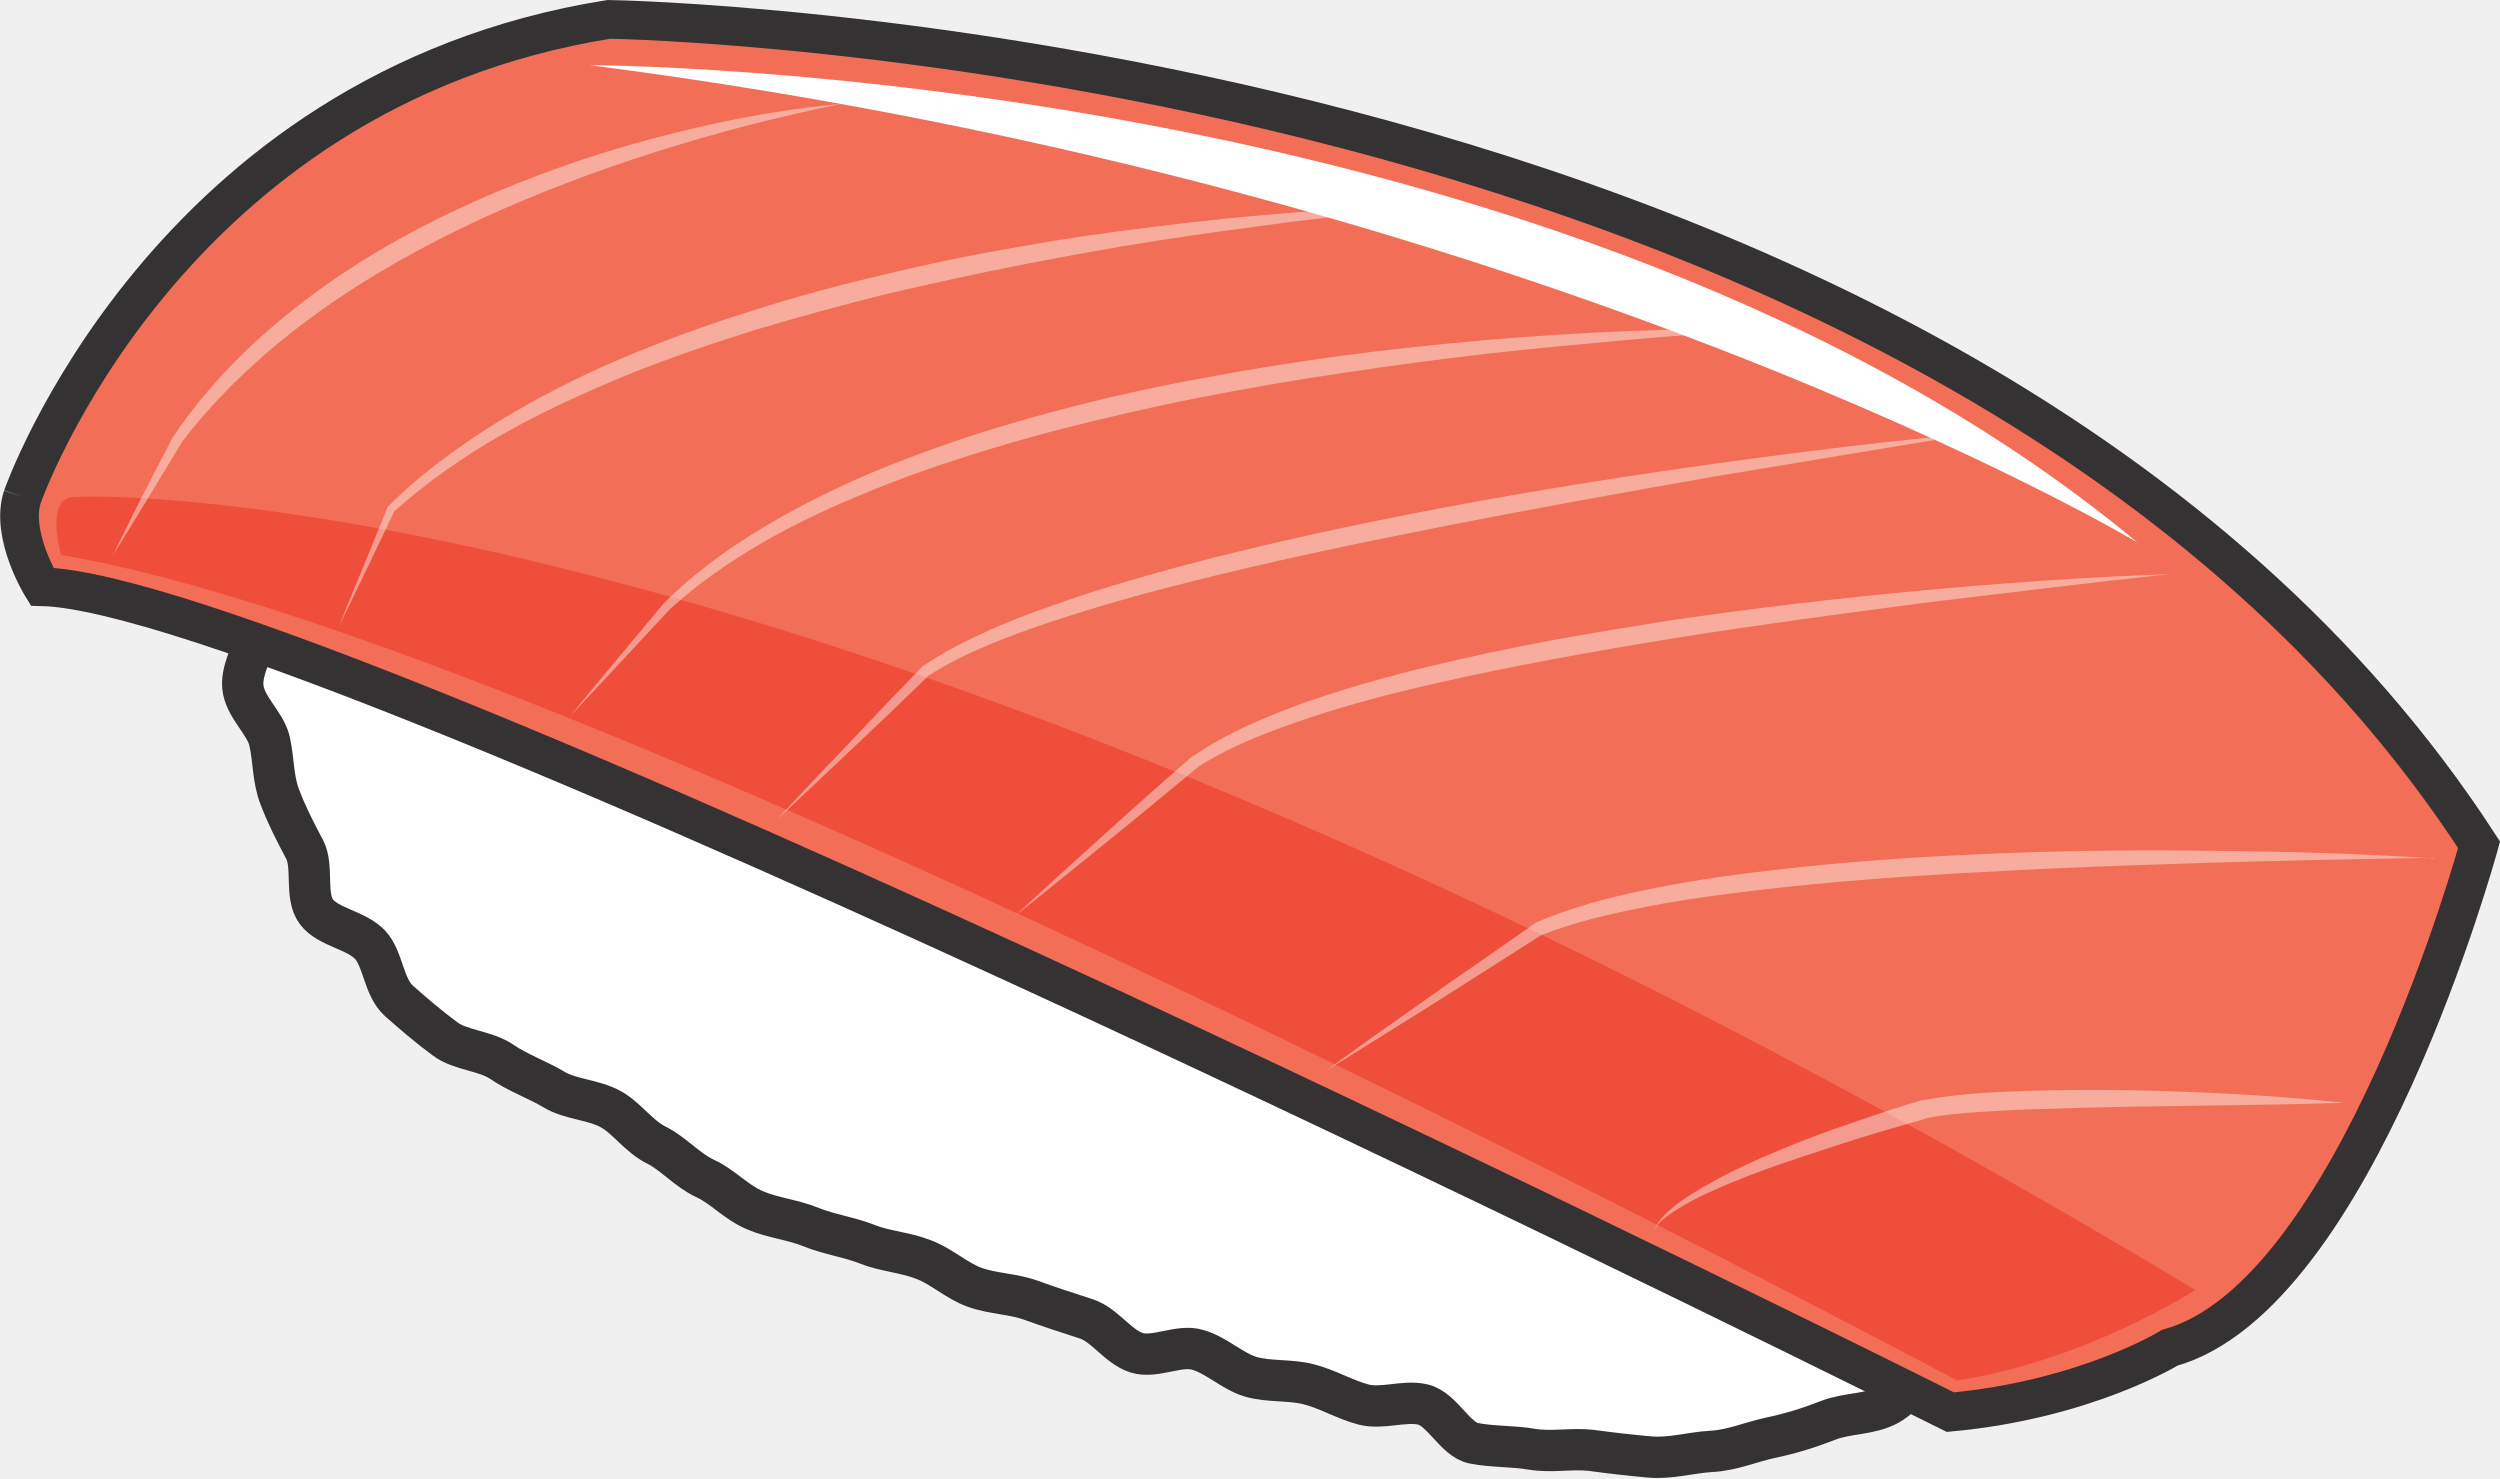
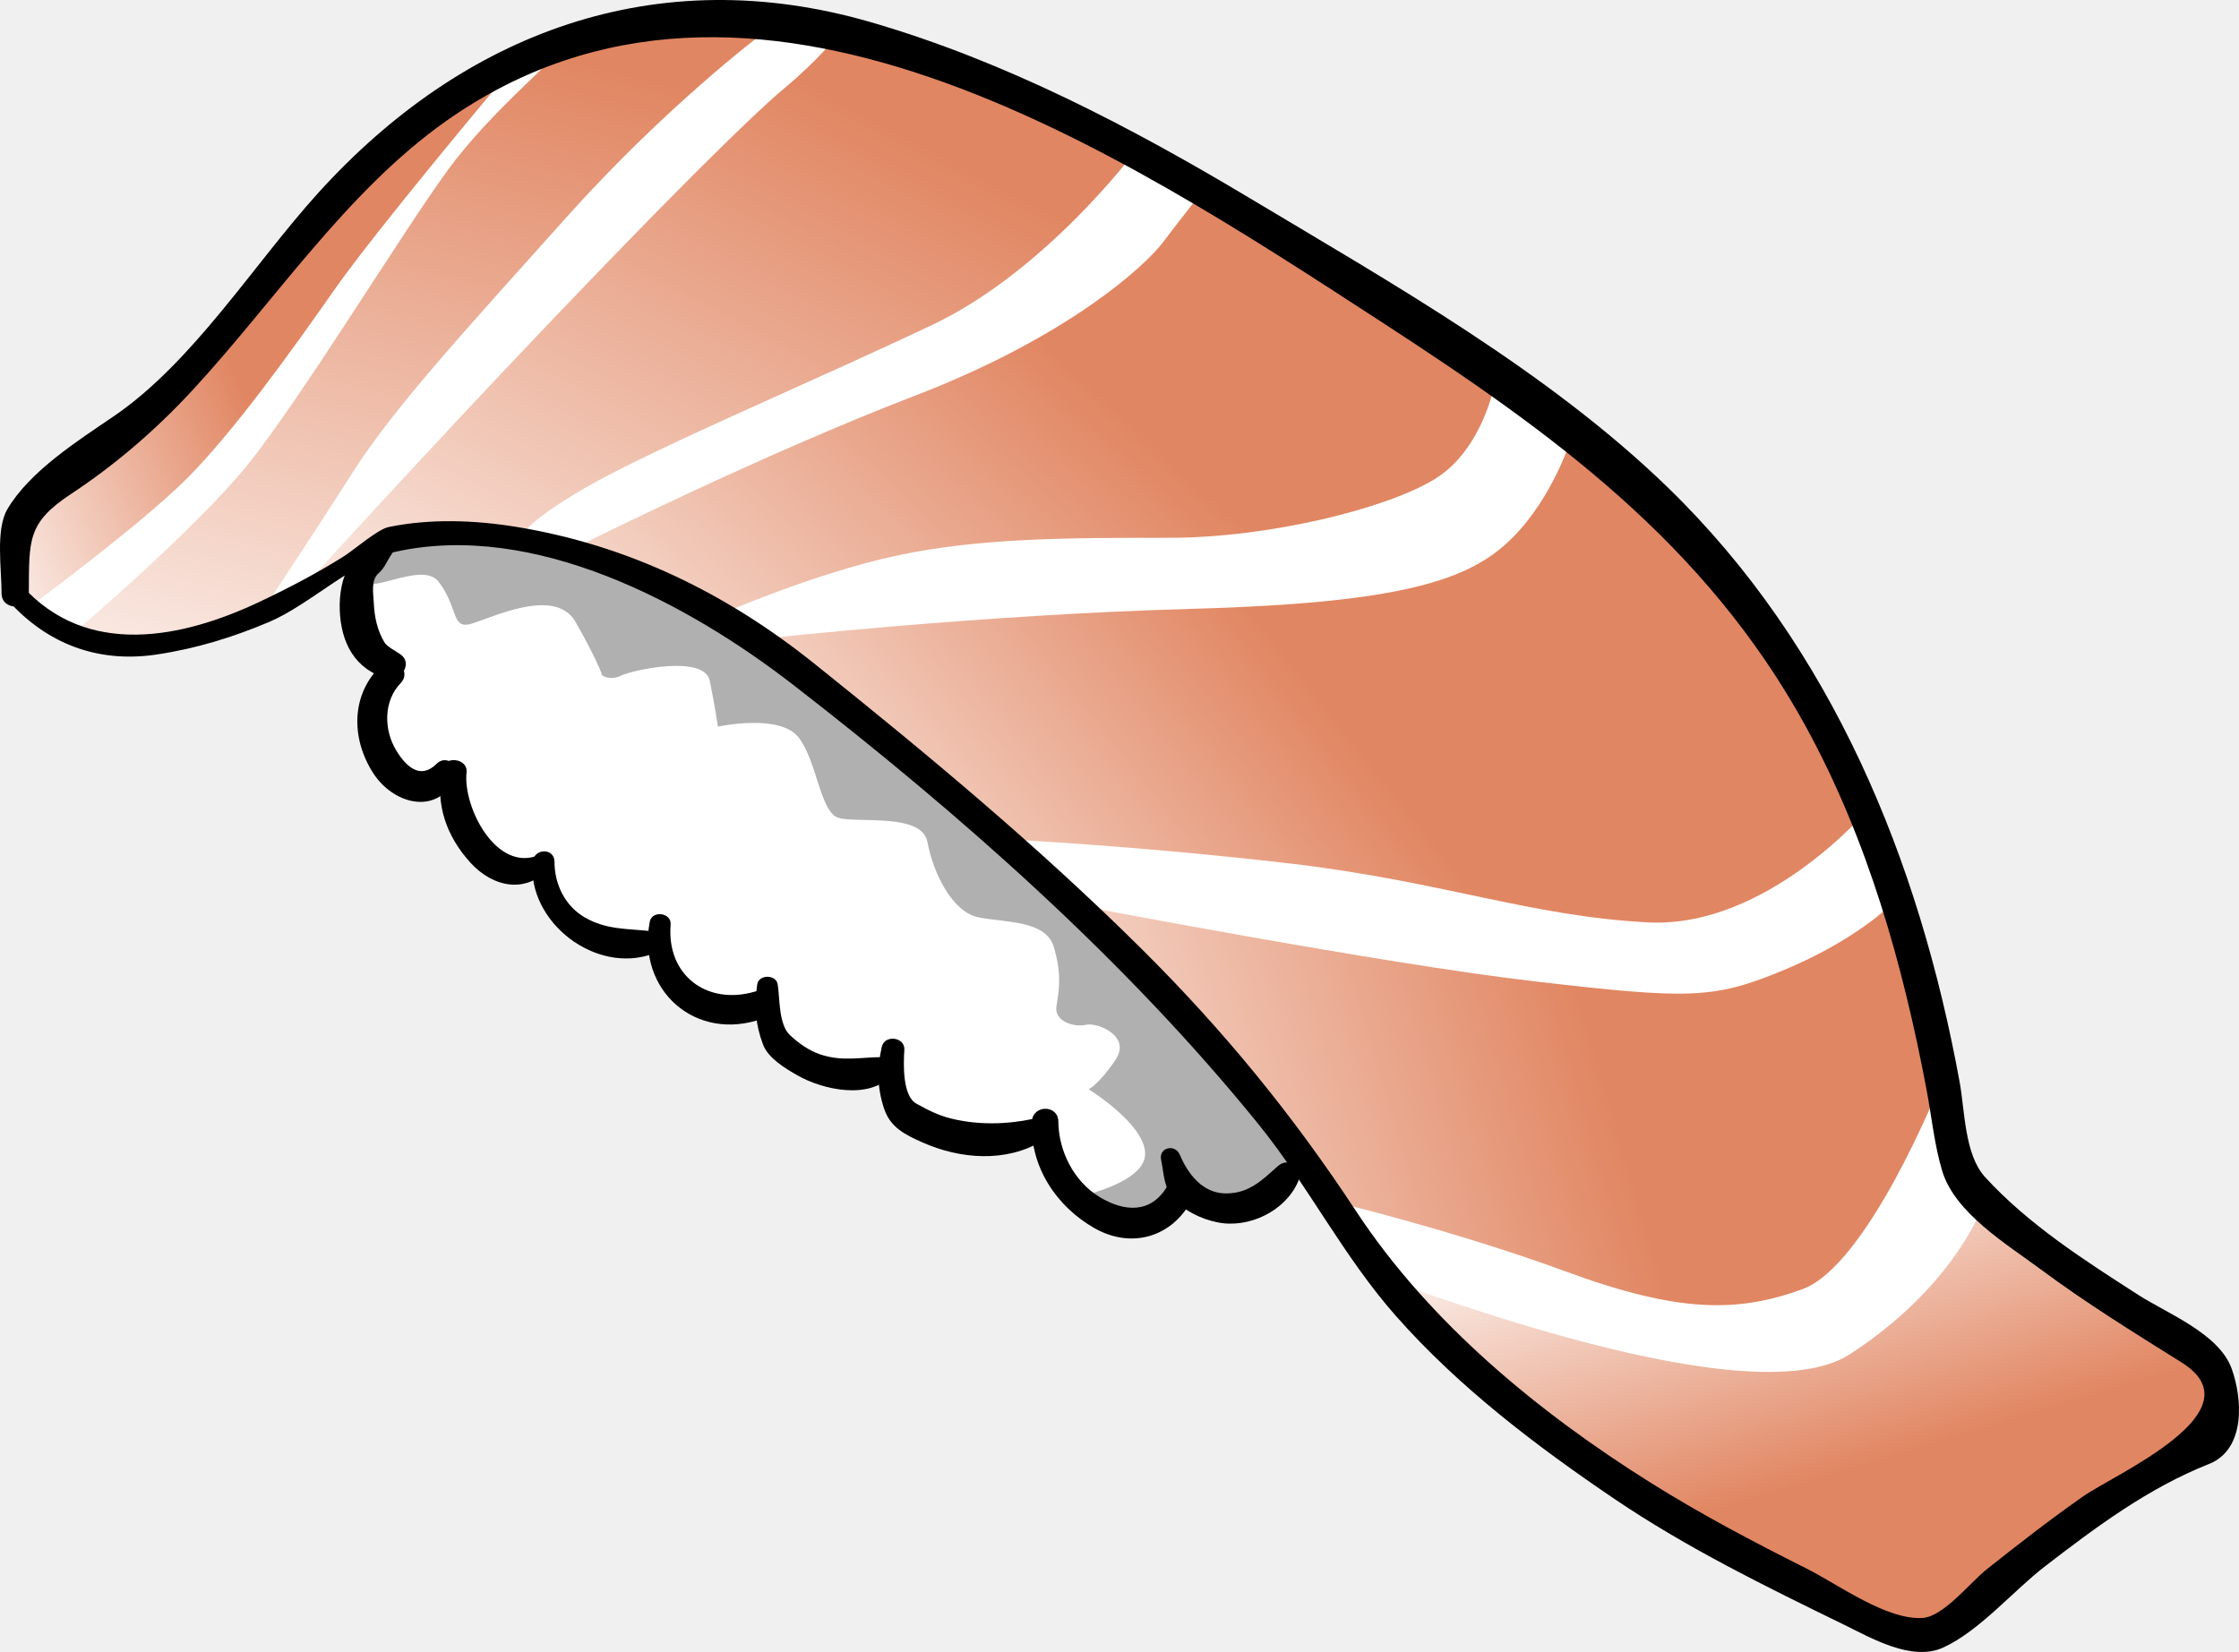
- <svg xmlns="http://www.w3.org/2000/svg" version="1.1" x="0" y="0" width="256" height="151.353" viewBox="0 0 256 151.353" id="svg515">
-   <defs id="defs326" />
-   <g id="Salmon" transform="matrix(0.7758934,0,0,0.7758934,-631.9171,-142.5922)">
-     <g id="g63560">
-       <path style="fill:#fefefe" id="path63556" d="m 848.142,250.99 c -0.504,2.664 1.368,5.544 1.08,8.064 -0.288,2.664 -0.864,5.04 -0.936,7.56 -0.072,2.664 -2.016,5.256 -1.8,7.775 0.216,2.664 2.952,4.752 3.528,7.2 0.576,2.592 0.432,5.04 1.368,7.416 0.936,2.448 2.016,4.536 3.24,6.84 1.224,2.232 0,6.192 1.584,8.28 1.512,2.016 5.184,2.376 7.056,4.32 1.728,1.8 1.8,5.616 3.816,7.416 1.872,1.656 3.96,3.456 6.12,5.04 2.016,1.512 5.256,1.512 7.488,3.024 2.088,1.44 4.608,2.304 6.912,3.672 2.16,1.296 5.185,1.296 7.488,2.592 2.088,1.152 3.672,3.6 6.049,4.752 2.16,1.08 3.96,3.24 6.408,4.392 2.232,1.008 4.104,3.168 6.552,4.176 2.304,1.008 4.968,1.224 7.416,2.232 2.304,0.936 4.968,1.296 7.344,2.232 2.304,0.936 5.04,1.08 7.416,2.016 2.376,0.864 4.392,2.808 6.768,3.672 2.376,0.864 5.112,0.864 7.488,1.728 2.376,0.864 4.824,1.656 7.272,2.448 2.448,0.792 4.176,3.672 6.624,4.464 2.448,0.792 5.688,-1.152 8.136,-0.36 2.448,0.72 4.536,2.808 6.912,3.528 2.448,0.72 5.256,0.36 7.704,1.008 2.52,0.648 4.752,2.016 7.2,2.664 2.52,0.648 5.4,-0.576 7.848,0 2.52,0.576 4.248,4.608 6.696,5.112 2.593,0.504 5.257,0.36 7.705,0.792 2.592,0.432 5.328,-0.144 7.776,0.144 2.664,0.36 5.184,0.648 7.632,0.864 2.808,0.288 5.544,-0.576 8.208,-0.72 2.808,-0.144 5.184,-1.224 7.848,-1.8 2.736,-0.576 5.04,-1.296 7.632,-2.304 2.592,-1.008 5.544,-0.72 7.992,-2.088 2.376,-1.368 3.744,-3.96 5.976,-5.688 2.16,-1.656 6.984,-0.216 9.072,-2.16 1.944,-1.872 2.808,-5.112 4.608,-7.2 1.8,-2.016 4.608,-3.456 6.264,-5.688 1.512,-1.944 2.448,-4.896 3.456,-7.272 0.936,-2.304 -1.872,-5.76 -1.296,-8.352 0.504,-2.448 2.304,-4.536 2.52,-7.128 0.216,-2.52 -0.072,-4.968 -0.216,-7.56 -0.072,-2.592 0.216,-5.112 -0.144,-7.56 -0.432,-2.664 1.944,-6.048 1.296,-8.28 -0.864,-2.664 -3.168,-4.824 -4.248,-7.128 -1.224,-2.448 -3.888,-4.032 -5.4,-6.12 -1.512,-2.232 -1.512,-5.832 -3.312,-7.704 -1.872,-1.944 -3.816,-4.248 -5.904,-5.832 -2.16,-1.584 -6.624,0.504 -9,-0.792 -2.304,-1.224 -3.672,-4.392 -6.192,-5.328 -2.448,-0.935 -5.616,0.432 -8.208,-0.287 -2.52,-0.721 -4.464,-3.456 -7.128,-4.104 -2.52,-0.576 -5.328,-0.072 -7.992,-0.576 -2.592,-0.432 -5.328,0.144 -7.992,-0.216 -2.592,-0.36 -4.752,-4.248 -7.344,-4.608 -2.592,-0.36 -5.616,1.872 -8.208,1.512 -2.592,-0.36 -5.329,-0.36 -7.921,-0.792 -2.663,-0.36 -4.896,-2.88 -7.488,-3.312 -2.52,-0.504 -5.616,1.368 -8.136,0.792 -2.52,-0.576 -4.176,-4.392 -6.696,-5.112 -2.52,-0.648 -4.752,-2.088 -7.2,-2.808 -2.448,-0.72 -5.112,-0.792 -7.632,-1.584 -2.448,-0.792 -5.328,-0.216 -7.848,-1.08 -2.448,-0.792 -4.608,-2.664 -7.056,-3.456 -2.448,-0.792 -5.184,-0.936 -7.632,-1.728 -2.448,-0.792 -5.256,-0.72 -7.704,-1.44 -2.52,-0.72 -5.112,-1.08 -7.56,-1.8 -2.52,-0.72 -5.4,0.288 -7.92,-0.36 -2.52,-0.576 -4.464,-3.672 -6.984,-4.176 -2.592,-0.504 -5.184,-0.504 -7.704,-0.864 -2.592,-0.36 -5.112,-1.872 -7.632,-2.016 -2.592,-0.144 -5.329,-0.936 -7.921,-0.864 -2.592,0.072 -4.896,3.888 -7.488,4.176 -2.592,0.288 -5.4,-1.224 -7.92,-0.648 -2.52,0.576 -4.464,2.808 -6.912,3.744 -2.376,0.864 -5.4,0.288 -7.776,1.44 -2.232,1.152 -3.096,4.536 -5.328,5.976 -4.68,3.168 -5.976,1.44 -9.648,5.688 z" />
-       <path style="fill-opacity:0;stroke:#343232;stroke-width:5.453" id="path63558" d="m 848.142,250.99 c -0.504,2.664 1.368,5.544 1.08,8.064 -0.288,2.664 -0.864,5.04 -0.936,7.56 -0.072,2.664 -2.016,5.256 -1.8,7.775 0.216,2.664 2.952,4.752 3.528,7.2 0.576,2.592 0.432,5.04 1.368,7.416 0.936,2.448 2.016,4.536 3.24,6.84 1.224,2.232 0,6.192 1.584,8.28 1.512,2.016 5.184,2.376 7.056,4.32 1.728,1.8 1.8,5.616 3.816,7.416 1.872,1.656 3.96,3.456 6.12,5.04 2.016,1.512 5.256,1.512 7.488,3.024 2.088,1.44 4.608,2.304 6.912,3.672 2.16,1.296 5.185,1.296 7.488,2.592 2.088,1.152 3.672,3.6 6.049,4.752 2.16,1.08 3.96,3.24 6.408,4.392 2.232,1.008 4.104,3.168 6.552,4.176 2.304,1.008 4.968,1.224 7.416,2.232 2.304,0.936 4.968,1.296 7.344,2.232 2.304,0.936 5.04,1.08 7.416,2.016 2.376,0.864 4.392,2.808 6.768,3.672 2.376,0.864 5.112,0.864 7.488,1.728 2.376,0.864 4.824,1.656 7.272,2.448 2.448,0.792 4.176,3.672 6.624,4.464 2.448,0.792 5.688,-1.152 8.136,-0.36 2.448,0.72 4.536,2.808 6.912,3.528 2.448,0.72 5.256,0.36 7.704,1.008 2.52,0.648 4.752,2.016 7.2,2.664 2.52,0.648 5.4,-0.576 7.848,0 2.52,0.576 4.248,4.608 6.696,5.112 2.593,0.504 5.257,0.36 7.705,0.792 2.592,0.432 5.328,-0.144 7.776,0.144 2.664,0.36 5.184,0.648 7.632,0.864 2.808,0.288 5.544,-0.576 8.208,-0.72 2.808,-0.144 5.184,-1.224 7.848,-1.8 2.736,-0.576 5.04,-1.296 7.632,-2.304 2.592,-1.008 5.544,-0.72 7.992,-2.088 2.376,-1.368 3.744,-3.96 5.976,-5.688 2.16,-1.656 6.984,-0.216 9.072,-2.16 1.944,-1.872 2.808,-5.112 4.608,-7.2 1.8,-2.016 4.608,-3.456 6.264,-5.688 1.512,-1.944 2.448,-4.896 3.456,-7.272 0.936,-2.304 -1.872,-5.76 -1.296,-8.352 0.504,-2.448 2.304,-4.536 2.52,-7.128 0.216,-2.52 -0.072,-4.968 -0.216,-7.56 -0.072,-2.592 0.216,-5.112 -0.144,-7.56 -0.432,-2.664 1.944,-6.048 1.296,-8.28 -0.864,-2.664 -3.168,-4.824 -4.248,-7.128 -1.224,-2.448 -3.888,-4.032 -5.4,-6.12 -1.512,-2.232 -1.512,-5.832 -3.312,-7.704 -1.872,-1.944 -3.816,-4.248 -5.904,-5.832 -2.16,-1.584 -6.624,0.504 -9,-0.792 -2.304,-1.224 -3.672,-4.392 -6.192,-5.328 -2.448,-0.935 -5.616,0.432 -8.208,-0.287 -2.52,-0.721 -4.464,-3.456 -7.128,-4.104 -2.52,-0.576 -5.328,-0.072 -7.992,-0.576 -2.592,-0.432 -5.328,0.144 -7.992,-0.216 -2.592,-0.36 -4.752,-4.248 -7.344,-4.608 -2.592,-0.36 -5.616,1.872 -8.208,1.512 -2.592,-0.36 -5.329,-0.36 -7.921,-0.792 -2.663,-0.36 -4.896,-2.88 -7.488,-3.312 -2.52,-0.504 -5.616,1.368 -8.136,0.792 -2.52,-0.576 -4.176,-4.392 -6.696,-5.112 -2.52,-0.648 -4.752,-2.088 -7.2,-2.808 -2.448,-0.72 -5.112,-0.792 -7.632,-1.584 -2.448,-0.792 -5.328,-0.216 -7.848,-1.08 -2.448,-0.792 -4.608,-2.664 -7.056,-3.456 -2.448,-0.792 -5.184,-0.936 -7.632,-1.728 -2.448,-0.792 -5.256,-0.72 -7.704,-1.44 -2.52,-0.72 -5.112,-1.08 -7.56,-1.8 -2.52,-0.72 -5.4,0.288 -7.92,-0.36 -2.52,-0.576 -4.464,-3.672 -6.984,-4.176 -2.592,-0.504 -5.184,-0.504 -7.704,-0.864 -2.592,-0.36 -5.112,-1.872 -7.632,-2.016 -2.592,-0.144 -5.329,-0.936 -7.921,-0.864 -2.592,0.072 -4.896,3.888 -7.488,4.176 -2.592,0.288 -5.4,-1.224 -7.92,-0.648 -2.52,0.576 -4.464,2.808 -6.912,3.744 -2.376,0.864 -5.4,0.288 -7.776,1.44 -2.232,1.152 -3.096,4.536 -5.328,5.976 -4.68,3.168 -5.976,1.44 -9.648,5.688" />
+ <svg xmlns="http://www.w3.org/2000/svg" version="1.1" x="0" y="0" width="256" height="188.926" viewBox="0 0 256 188.926" id="svg1309">
+   <defs id="defs256">
+     <linearGradient id="Gradient_12" gradientUnits="userSpaceOnUse" x1="155.214" y1="106.173" x2="162.417" y2="129.783">
+       <stop offset="0" stop-color="#FFFFFF" id="stop79" />
+       <stop offset="1" stop-color="#E18662" id="stop81" />
+     </linearGradient>
+     <linearGradient id="Gradient_14" gradientUnits="userSpaceOnUse" x1="97.901" y1="114.978" x2="146.603" y2="100.654">
+       <stop offset="0" stop-color="#FFFFFF" id="stop89" />
+       <stop offset="1" stop-color="#E18662" id="stop91" />
+     </linearGradient>
+     <linearGradient id="Gradient_15" gradientUnits="userSpaceOnUse" x1="94.285" y1="107.381" x2="129.811" y2="79.304">
+       <stop offset="0" stop-color="#FFFFFF" id="stop94" />
+       <stop offset="1" stop-color="#E18662" id="stop96" />
+     </linearGradient>
+     <linearGradient id="Gradient_16" gradientUnits="userSpaceOnUse" x1="81.053" y1="94.23" x2="114.858" y2="58.133">
+       <stop offset="0" stop-color="#FFFFFF" id="stop99" />
+       <stop offset="1" stop-color="#E18662" id="stop101" />
+     </linearGradient>
+     <linearGradient id="Gradient_17" gradientUnits="userSpaceOnUse" x1="70.778" y1="88.629" x2="97.817" y2="37.931">
+       <stop offset="0" stop-color="#FFFFFF" id="stop104" />
+       <stop offset="1" stop-color="#E18662" id="stop106" />
+     </linearGradient>
+     <linearGradient id="Gradient_18" gradientUnits="userSpaceOnUse" x1="58.505" y1="87.524" x2="72.511" y2="32.699">
+       <stop offset="0" stop-color="#FFFFFF" id="stop109" />
+       <stop offset="1" stop-color="#E18662" id="stop111" />
+     </linearGradient>
+     <linearGradient id="Gradient_19" gradientUnits="userSpaceOnUse" x1="32.672" y1="63.998" x2="54.284" y2="54.393">
+       <stop offset="0" stop-color="#FFFFFF" id="stop114" />
+       <stop offset="1" stop-color="#E18662" id="stop116" />
+     </linearGradient>
+   </defs>
+   <g id="g2341" transform="matrix(1.690866,0,0,1.690866,-65.46686,-50.60391)">
+     <g id="g2303" style="display:none">
+       <path style="fill:#000000" id="path1184" d="m 80.415,152.022 c 0.527,0.179 0.879,0.672 1.055,1.476 l 0.395,1.478 c 0.175,0.717 0.175,1.298 0,1.745 -0.175,0.18 -0.395,0.18 -0.659,0 -0.791,-1.074 -1.405,-1.7 -1.845,-1.88 -0.703,-0.267 -1.361,-0.402 -1.976,-0.402 -1.055,0 -1.757,0.223 -2.109,0.671 -0.439,0.269 -0.658,0.716 -0.658,1.342 -0.088,0.897 0.746,2.195 2.503,3.895 1.405,1.881 2.284,3.312 2.636,4.297 0.35,0.717 0.614,1.88 0.79,3.491 0,1.881 -0.527,3.626 -1.581,5.237 -1.231,1.522 -2.548,2.283 -3.953,2.283 -1.319,0 -2.548,-0.403 -3.69,-1.208 -1.23,-0.895 -2.592,-2.104 -4.084,-3.626 -0.088,-0.268 -0.088,-0.448 0,-0.538 1.756,0.986 3.337,1.568 4.743,1.747 0.44,0.089 0.966,0.133 1.582,0.133 1.668,0 2.854,-0.402 3.557,-1.208 0.703,-0.805 1.055,-1.656 1.055,-2.551 0,-0.895 -0.088,-1.612 -0.264,-2.149 -0.264,-0.626 -1.055,-1.879 -2.372,-3.76 -1.23,-1.611 -2.02,-2.774 -2.372,-3.491 -0.352,-0.716 -0.526,-1.476 -0.526,-2.283 0.262,-3.223 2.019,-5.013 5.27,-5.371 0.527,0 1.36,0.224 2.503,0.672" />
+       <path style="fill:#000000" id="path1186" d="m 85.08,169.613 c 0,0.447 0.044,0.939 0.131,1.476 0.088,0.448 0.22,0.762 0.396,0.941 0.264,0.358 0.702,0.537 1.317,0.537 1.757,0 2.899,-1.388 3.426,-4.163 0.44,-2.865 0.659,-4.7 0.659,-5.505 -0.088,-0.269 -0.395,-0.537 -0.923,-0.806 -0.263,-0.09 -0.702,-0.09 -1.317,0 -2.636,1.433 -3.865,3.939 -3.689,7.52 z m 8.96,-9.266 c -0.616,2.418 -1.098,4.566 -1.45,6.445 -0.351,1.881 -0.527,3.492 -0.527,4.834 0,0.359 0.044,0.672 0.132,0.941 0.176,0.358 0.527,0.358 1.055,0 0.614,-0.358 1.097,-0.94 1.449,-1.746 h 0.132 c 0.175,0.179 0.175,0.403 0,0.671 -0.352,1.254 -0.835,2.239 -1.45,2.955 -0.527,0.537 -1.054,0.805 -1.581,0.805 -0.527,0 -0.879,-0.178 -1.054,-0.537 -0.44,-0.627 -0.66,-1.119 -0.66,-1.477 -0.263,0.358 -0.614,0.716 -1.053,1.074 -0.264,0.269 -0.572,0.493 -0.922,0.672 -1.143,0.716 -2.24,0.672 -3.295,-0.135 -0.967,-1.074 -1.537,-2.104 -1.713,-3.088 -0.176,-0.984 -0.263,-1.88 -0.263,-2.686 0,-2.417 0.703,-4.565 2.108,-6.445 1.405,-1.969 2.942,-2.954 4.612,-2.954 0.614,0 1.098,0.135 1.449,0.402 0.264,0.09 0.484,0.18 0.66,0.269 l 1.449,-0.806 c 0.438,-0.178 0.746,-0.044 0.922,0.404 v 0.402" />
+       <path style="fill:#000000" id="path1188" d="m 104.37,154.304 c -0.791,4.656 -1.581,10.251 -2.372,16.785 0,1.074 0.308,1.611 0.923,1.611 0.702,0 1.449,-0.626 2.24,-1.879 0.351,-0.626 0.702,-1.297 1.054,-2.014 l 0.264,0.134 c -0.088,0.627 -0.484,1.881 -1.186,3.759 -0.791,1.97 -1.802,2.955 -3.031,2.955 -0.967,0 -1.669,-0.538 -2.109,-1.612 -0.439,-1.163 -0.526,-2.551 -0.262,-4.162 0.702,-4.834 1.36,-9.578 1.975,-14.234 l -0.131,-0.403 -0.791,0.269 c -0.351,0.269 -0.527,0.179 -0.527,-0.269 0.264,-0.537 0.571,-1.074 0.923,-1.611 0.702,-1.074 1.273,-1.835 1.713,-2.283 0.438,-0.179 0.746,-0.134 0.922,0.135 0.527,0.447 0.659,1.387 0.395,2.819" />
+       <path style="fill:#000000" id="path1190" d="m 120.761,160.884 c -0.351,3.223 -0.746,6.625 -1.185,10.205 0,0.448 0.044,0.852 0.132,1.209 0.263,0.18 0.527,0.18 0.791,0 1.404,-1.701 2.195,-3.089 2.371,-4.163 0.351,-0.179 0.439,-0.089 0.263,0.269 -0.263,2.148 -0.747,3.894 -1.449,5.237 -0.527,1.074 -1.23,1.611 -2.108,1.611 -1.319,-0.357 -2.021,-1.253 -2.109,-2.685 0.703,-5.55 1.186,-9.4 1.45,-11.548 -0.616,0 -1.274,1.074 -1.976,3.222 -0.791,1.88 -1.362,4.476 -1.713,7.789 -0.176,1.074 -0.264,1.791 -0.264,2.148 0,0.537 -0.175,0.896 -0.527,1.074 -0.703,-0.09 -1.186,-0.805 -1.449,-2.148 0.176,-0.716 0.35,-1.477 0.526,-2.283 0.615,-3.76 1.011,-6.177 1.187,-7.251 0.088,-1.163 0.132,-1.969 0.132,-2.417 -0.264,-0.179 -0.484,-0.044 -0.66,0.403 -0.703,1.254 -1.361,2.865 -1.976,4.834 -0.528,1.791 -1.142,4.61 -1.845,8.459 -0.264,0.448 -0.571,0.538 -0.922,0.268 -0.263,-0.178 -0.439,-0.402 -0.527,-0.67 -0.176,-0.269 -0.264,-0.672 -0.264,-1.209 0,-0.538 0.22,-1.835 0.659,-3.894 0.264,-1.521 0.483,-2.82 0.659,-3.895 0.175,-1.074 0.263,-1.879 0.263,-2.417 0,-0.625 -0.044,-1.028 -0.132,-1.208 -0.088,-0.268 -0.263,-0.358 -0.526,-0.268 -0.527,0 -0.879,0.09 -1.055,0.268 -0.175,-0.089 -0.263,-0.178 -0.263,-0.268 0.527,-1.343 1.273,-2.015 2.24,-2.015 0.527,0 0.923,0.269 1.186,0.806 0.175,0.358 0.263,0.94 0.263,1.746 0,0.717 -0.132,1.746 -0.394,3.088 1.141,-3.043 2.063,-4.878 2.766,-5.505 0.352,-0.179 0.702,-0.224 1.054,-0.135 0.615,0.18 0.923,0.537 0.923,1.074 0.176,0.627 0.176,1.523 0,2.686 1.141,-2.416 2.063,-3.804 2.766,-4.162 0.264,-0.179 0.528,-0.179 0.791,0 0.615,0.358 0.922,0.94 0.922,1.745" />
+       <path style="fill:#000000" id="path1192" d="m 127.139,163.973 c -0.791,1.433 -1.186,2.909 -1.186,4.431 0,1.074 0.132,1.969 0.396,2.685 0.263,0.627 0.922,1.03 1.976,1.209 1.054,0 2.108,-0.671 3.162,-2.015 1.054,-1.521 1.581,-3.043 1.581,-4.565 0,-1.074 -0.219,-1.924 -0.659,-2.551 -0.615,-0.894 -1.405,-1.343 -2.371,-1.343 -1.055,-0.089 -2.02,0.627 -2.899,2.149 z m 6.325,-3.358 c 0.702,0.717 1.054,1.747 1.054,3.089 -0.352,2.507 -0.615,4.566 -0.79,6.177 -0.264,1.343 -0.704,2.417 -1.319,3.223 -0.879,1.343 -2.152,2.103 -3.82,2.282 -1.143,0 -2.196,-0.447 -3.163,-1.343 -1.143,-0.984 -1.713,-2.729 -1.713,-5.236 -0.088,-2.506 0.57,-4.699 1.976,-6.58 1.318,-1.879 2.899,-2.82 4.745,-2.82 1.316,0 2.327,0.404 3.03,1.208" />
+       <path style="fill:#000000" id="path1194" d="m 140.369,160.078 c 0.35,0.717 0.482,1.836 0.394,3.358 1.054,-1.79 2.021,-2.999 2.9,-3.626 0.526,-0.447 1.097,-0.626 1.712,-0.537 1.23,0.358 1.757,1.209 1.582,2.551 -0.704,4.119 -1.231,7.386 -1.582,9.802 -0.087,1.074 0.307,1.478 1.186,1.209 0.703,-0.357 1.317,-0.85 1.845,-1.477 0.351,-0.448 0.702,-0.985 1.053,-1.612 0.088,0.18 0.132,0.404 0.132,0.672 -0.966,3.313 -2.372,4.968 -4.216,4.968 -1.406,0 -2.152,-1.074 -2.24,-3.223 0.79,-4.297 1.318,-7.026 1.581,-8.19 0.176,-1.253 0.264,-2.014 0.264,-2.283 0,-0.358 -0.176,-0.537 -0.527,-0.537 -1.055,0.537 -1.977,1.477 -2.767,2.82 -1.143,1.88 -2.02,4.834 -2.636,8.862 -0.263,1.791 -0.658,2.686 -1.185,2.686 -0.352,0 -0.572,-0.134 -0.659,-0.404 -0.264,-0.447 -0.483,-1.208 -0.659,-2.282 0,-0.447 0.175,-0.895 0.527,-1.343 1.317,-5.191 1.932,-8.325 1.844,-9.399 0,-0.627 -0.219,-0.984 -0.658,-1.074 -0.615,-0.179 -1.23,0 -1.844,0.537 -0.264,0 -0.44,-0.045 -0.528,-0.135 0.264,-0.716 0.658,-1.253 1.186,-1.611 0.527,-0.447 1.054,-0.671 1.582,-0.671 0.79,-0.09 1.361,0.224 1.713,0.939" />
    </g>
-     <g id="g63588">
-       <g id="g63566">
-         <path style="fill:#f26e56" id="path63562" d="m 817.398,249.334 c 0,0 18.72,-53.64 77.4,-63 0,0 177.842,2.592 246.819,108.935 0,0 -16.2,59.544 -40.825,66.384 0,0 -11.088,6.84 -28.944,8.496 0,0 -216.146,-108.071 -251.858,-108.935 0,0 -4.248,-6.84 -2.592,-11.88 z" />
-         <path style="fill-opacity:0;stroke:#343232;stroke-width:5.106" id="path63564" d="m 817.398,249.334 c 0,0 18.72,-53.64 77.4,-63 0,0 177.842,2.592 246.819,108.935 0,0 -16.2,59.544 -40.825,66.384 0,0 -11.088,6.84 -28.944,8.496 0,0 -216.146,-108.071 -251.858,-108.935 0,0 -4.248,-6.84 -2.592,-11.88" />
+     <g id="g2295">
+       <path style="display:none;fill:#b0b0b0" id="path260" d="m 44.431,73.349 c 0,0 10.333,2.667 13,4.333 2.666,1.667 5.999,6.667 9.666,9 3.667,2.334 46,27.667 48,28.667 2,1 30.233,14.72 36.9,17.387 6.667,2.667 -3.9,-3.721 4.1,-8.387 8,-4.667 -11.667,-49 -31,-61 -19.333,-12 -33.999,-15.667 -45.333,-14 -11.333,1.667 -31.667,17 -31.667,17 l -3.666,7" />
+       <path style="display:inline;fill:#ffffff" id="path314" d="m 65.824,63.448 c 0,0 -3.271,4.36 -2.907,7.631 0.363,3.27 1.998,4.179 1.998,4.179 0,0 -1.998,3.451 -0.363,5.632 1.635,2.181 4.36,1.817 4.36,1.817 0,0 0.364,3.089 2.544,4.906 2.18,1.816 3.816,1.09 3.816,1.09 0,0 0.363,3.088 2.907,4.36 2.543,1.272 4.905,0.727 4.905,0.727 0,0 -0.181,2.18 2.362,3.634 2.544,1.454 4.906,0.545 4.906,0.545 0,0 0,2.362 2.725,3.634 2.726,1.272 5.814,0.726 5.814,0.726 0,0 10e-4,3.09 2.362,3.998 2.362,0.908 7.631,0.182 7.631,0.182 0,0 1.454,5.086 4.724,5.814 3.271,0.727 5.269,-1.636 5.269,-1.636 0,0 2.544,1.636 4.542,0.727 1.999,-0.908 4.725,-6.177 4.725,-6.177 0,0 -20.35,-26.164 -33.976,-34.704 C 80.541,61.994 68.367,62.539 65.642,63.448" />
+       <path style="display:inline;fill:#b0b0b0" id="path316" d="m 66.732,63.448 c 0,0 -2.544,2.18 -3.452,4.905 -0.908,2.726 3.815,-0.726 5.087,0.909 1.272,1.635 0.908,3.088 1.999,2.907 1.09,-0.182 5.814,-2.726 7.267,-0.182 1.454,2.544 1.817,3.634 1.817,3.634 0,0 0.546,0.363 1.272,0 0.727,-0.363 5.632,-1.453 5.996,0.364 0.364,1.817 0.545,3.088 0.545,3.088 0,0 4.179,-0.908 5.451,0.727 1.272,1.635 1.453,5.087 2.725,5.451 1.272,0.363 5.633,-0.364 5.996,1.635 0.363,1.998 1.635,4.724 3.452,5.087 1.817,0.364 4.543,0.182 5.088,1.999 0.545,1.817 0.363,2.907 0.181,3.997 -0.181,1.09 1.272,1.454 1.999,1.272 0.726,-0.182 3.089,0.726 1.998,2.362 -1.09,1.635 -1.817,1.998 -1.817,1.998 0,0 3.816,2.363 3.816,4.361 0,1.999 -4.542,2.907 -4.542,2.907 l 4.36,1.817 3.271,-1.999 c 0,0 2.543,1.636 4.178,0.727 1.636,-0.908 4.361,-5.996 4.361,-5.996 0,0 -25.982,-30.887 -33.068,-34.521 -7.086,-3.634 -27.98,-7.449 -27.98,-7.449" />
+       <g id="g882" style="display:inline">
+         <path d="m 64.056,66.508 c -0.56,0.574 -1.228,0.965 -1.672,1.629 -0.557,0.835 -0.725,2.052 -0.693,3.023 0.073,2.242 1.035,4.078 3.237,4.656 0.854,0.223 1.706,-0.967 0.924,-1.587 -0.269,-0.213 -0.951,-0.549 -1.123,-0.831 -0.497,-0.811 -0.693,-1.741 -0.734,-2.679 -0.029,-0.664 -0.218,-1.56 0.334,-2.031 0.417,-0.356 0.559,-0.855 0.88,-1.29 0.504,-0.683 -0.584,-1.474 -1.153,-0.89" id="path760" style="fill:#000000" />
+         <path d="m 64.554,74.879 c -2.112,1.962 -2.12,4.954 -0.615,7.317 1.332,2.091 4.279,2.95 5.58,0.383 0.411,-0.811 -0.605,-1.669 -1.282,-0.989 -1.092,1.094 -2.066,0.182 -2.721,-0.896 -0.849,-1.397 -0.881,-3.339 0.292,-4.561 0.794,-0.828 -0.417,-2.032 -1.254,-1.254" id="path762" style="fill:#000000" />
+         <path d="m 68.602,81.942 c -0.444,2.388 0.293,4.545 1.938,6.345 1.518,1.661 3.777,2.124 5.328,0.328 0.429,-0.498 -0.1,-1.12 -0.672,-0.871 -2.909,1.263 -5.189,-3.241 -4.929,-5.577 0.106,-0.95 -1.491,-1.16 -1.665,-0.225" id="path764" style="fill:#000000" />
+         <path d="m 74.737,88.223 c -0.367,4.06 4.28,7.682 8.209,6.188 0.83,-0.315 0.663,-1.408 -0.204,-1.504 -1.613,-0.178 -3.012,-0.081 -4.478,-0.928 -1.336,-0.77 -2.052,-2.243 -2.05,-3.756 0.001,-0.967 -1.392,-0.933 -1.477,0" id="path766" style="fill:#000000" />
+         <path d="m 82.655,92.271 c -0.875,4.63 3.104,8.167 7.607,6.556 1.137,-0.406 0.684,-2.178 -0.505,-1.83 -3.224,0.943 -5.979,-1.095 -5.69,-4.535 0.068,-0.807 -1.262,-0.985 -1.412,-0.191" id="path768" style="fill:#000000" />
+         <path d="m 89.922,96.51 c -0.211,1.438 -0.126,2.708 0.395,4.073 0.352,0.922 1.497,1.603 2.308,2.069 1.718,0.985 4.865,1.682 6.374,0.01 0.416,-0.461 0.141,-1.228 -0.512,-1.234 -1.561,-0.013 -2.779,0.335 -4.332,-0.195 -0.755,-0.259 -1.434,-0.75 -2.013,-1.285 -0.777,-0.718 -0.686,-2.472 -0.834,-3.438 -0.106,-0.688 -1.285,-0.691 -1.386,0" id="path770" style="fill:#000000" />
+         <path d="m 98.344,100.734 c -0.327,1.454 -0.316,2.75 0.155,4.173 0.418,1.266 1.389,1.75 2.579,2.281 2.565,1.146 5.676,1.387 8.114,-0.096 0.809,-0.492 0.265,-1.672 -0.626,-1.485 -1.837,0.386 -3.746,0.417 -5.567,-0.034 -0.83,-0.205 -1.581,-0.589 -2.321,-1.003 -0.954,-0.534 -0.866,-2.742 -0.807,-3.63 0.057,-0.878 -1.336,-1.057 -1.527,-0.206" id="path772" style="fill:#000000" />
+         <path d="m 108.494,105.785 c -0.146,3.033 1.652,5.751 4.246,7.218 2.502,1.414 5.236,0.596 6.552,-1.895 0.569,-1.079 -1.021,-2.019 -1.64,-0.958 -1.092,1.874 -2.9,1.755 -4.575,0.743 -1.742,-1.051 -2.779,-3.117 -2.794,-5.108 -0.009,-1.159 -1.734,-1.147 -1.789,0" id="path774" style="fill:#000000" />
+         <path d="m 117.233,108.382 c 0.221,1.039 0.144,1.798 0.877,2.642 0.721,0.831 1.841,1.344 2.893,1.569 2.133,0.456 4.613,-0.739 5.488,-2.735 0.389,-0.889 -0.595,-1.748 -1.368,-1.056 -1.077,0.965 -1.942,1.829 -3.473,1.845 -1.587,0.017 -2.599,-1.3 -3.151,-2.614 -0.32,-0.763 -1.446,-0.501 -1.266,0.349" id="path776" style="fill:#000000" />
      </g>
-       <path style="fill:#ef4f3a" id="path63570" d="m 825.03,249.334 c 0,0 97.849,-4.248 279.146,104.687 0,0 -14.472,9.36 -31.464,11.952 0,0 -182.954,-97.848 -250.202,-108.935 0,0 -2.52,-8.496 2.52,-7.632 z" />
-       <path style="fill:#fefefe;fill-opacity:0.431" id="path63572" d="m 1123.761,329.325 c -9.217,0.288 -18.505,0.36 -27.649,0.504 -4.608,0.072 -9.216,0.216 -13.824,0.36 -2.304,0.072 -4.608,0.216 -6.84,0.36 -2.304,0.144 -4.536,0.36 -6.696,0.792 h 0.072 c -3.168,0.936 -6.336,1.8 -9.504,2.808 -3.168,1.008 -6.264,2.016 -9.432,3.096 -3.096,1.08 -6.192,2.232 -9.216,3.6 -1.512,0.648 -2.952,1.368 -4.392,2.232 -0.72,0.432 -1.368,0.864 -2.016,1.368 -0.648,0.504 -1.224,1.08 -1.584,1.872 0.288,-0.792 0.792,-1.512 1.368,-2.088 0.576,-0.648 1.224,-1.152 1.872,-1.656 1.368,-1.008 2.808,-1.872 4.248,-2.664 2.952,-1.656 5.976,-3.024 9.072,-4.32 3.096,-1.296 6.192,-2.448 9.36,-3.528 3.168,-1.08 6.264,-2.16 9.504,-3.096 h 0.072 0.072 c 4.68,-0.864 9.36,-1.08 13.968,-1.224 4.608,-0.144 9.288,-0.144 13.896,-0.072 9.216,0.216 18.504,0.648 27.649,1.656 z" />
-       <path style="fill:#fefefe;fill-opacity:0.431" id="path63574" d="m 1135.713,296.997 c -9.936,0.144 -19.873,0.36 -29.809,0.648 -4.968,0.144 -9.936,0.36 -14.904,0.504 -4.968,0.216 -9.936,0.432 -14.832,0.72 -9.864,0.504 -19.8,1.224 -29.592,2.376 -4.896,0.576 -9.792,1.224 -14.616,2.16 -4.824,0.936 -9.648,2.016 -14.184,3.816 l 0.144,-0.072 -7.128,4.536 c -2.377,1.512 -4.753,3.024 -7.129,4.536 -4.752,2.952 -9.504,5.976 -14.328,8.928 4.536,-3.312 9.144,-6.552 13.752,-9.792 2.305,-1.656 4.608,-3.24 6.913,-4.824 l 6.912,-4.824 0.072,-0.072 0.072,-0.072 c 4.68,-2.016 9.576,-3.312 14.472,-4.32 4.896,-1.008 9.864,-1.8 14.76,-2.376 9.864,-1.224 19.872,-1.944 29.808,-2.376 4.968,-0.216 9.936,-0.36 14.904,-0.432 4.968,-0.072 9.936,-0.072 14.904,0 9.936,0.072 19.873,0.36 29.809,1.008 z" />
-       <path style="fill:#fefefe;fill-opacity:0.431" id="path63576" d="m 1100.792,259.558 c -10.944,1.152 -21.816,2.52 -32.688,3.816 -10.872,1.44 -21.744,2.88 -32.544,4.608 -5.4,0.864 -10.8,1.799 -16.2,2.807 -5.4,1.008 -10.728,2.088 -16.057,3.312 -5.328,1.224 -10.584,2.592 -15.768,4.32 -5.184,1.728 -10.296,3.6 -14.832,6.48 l 0.072,-0.072 c -4.032,3.312 -8.064,6.696 -12.096,9.936 -4.104,3.312 -8.136,6.624 -12.24,9.864 3.816,-3.6 7.704,-7.056 11.592,-10.584 3.888,-3.528 7.776,-6.984 11.736,-10.44 v 0 h 0.072 c 2.304,-1.584 4.824,-2.952 7.344,-4.104 2.52,-1.152 5.112,-2.16 7.704,-3.096 5.256,-1.8 10.512,-3.312 15.912,-4.608 5.328,-1.295 10.729,-2.448 16.129,-3.456 5.4,-1.008 10.872,-1.871 16.272,-2.735 10.872,-1.584 21.816,-2.88 32.76,-3.888 10.944,-1.008 21.888,-1.8 32.904,-2.16 z" />
-       <path style="fill:#fefefe;fill-opacity:0.431" id="path63578" d="m 1076.096,240.838 c -11.808,1.872 -23.616,3.888 -35.424,5.832 -11.808,2.088 -23.544,4.176 -35.28,6.48 -11.737,2.304 -23.473,4.752 -34.993,7.704 -5.76,1.44 -11.52,3.096 -17.208,4.968 -2.808,0.936 -5.616,1.944 -8.352,3.096 -2.736,1.152 -5.4,2.448 -7.848,4.032 l 0.072,-0.073 c -3.312,3.24 -6.624,6.408 -10.008,9.576 -3.312,3.168 -6.696,6.336 -10.08,9.504 3.096,-3.384 6.336,-6.768 9.504,-10.08 3.168,-3.384 6.336,-6.695 9.576,-10.007 l 0.072,-0.072 0.072,-0.072 c 2.52,-1.728 5.256,-3.168 7.992,-4.392 2.736,-1.296 5.544,-2.376 8.424,-3.384 5.688,-2.088 11.448,-3.744 17.208,-5.328 11.592,-3.096 23.328,-5.616 35.137,-7.848 11.808,-2.232 23.616,-4.104 35.496,-5.76 11.88,-1.656 23.76,-3.096 35.712,-4.176 z" />
-       <path style="fill:#fefefe;fill-opacity:0.431" id="path63580" d="m 1048.88,227.23 c -6.408,0.36 -12.744,0.792 -19.152,1.368 -6.336,0.576 -12.744,1.152 -19.08,1.872 -6.336,0.72 -12.673,1.584 -18.937,2.52 -6.336,0.936 -12.6,2.016 -18.864,3.24 -6.264,1.224 -12.456,2.664 -18.648,4.248 -6.12,1.584 -12.24,3.456 -18.216,5.544 -3.024,1.08 -5.976,2.232 -8.856,3.456 -2.952,1.224 -5.832,2.592 -8.64,4.032 -5.616,2.952 -10.944,6.408 -15.624,10.656 v 0 c -4.392,4.68 -8.712,9.432 -13.177,14.111 4.033,-4.967 8.209,-9.863 12.313,-14.831 v 0 0 c 4.608,-4.608 9.936,-8.28 15.552,-11.448 5.616,-3.168 11.52,-5.832 17.568,-8.064 6.048,-2.304 12.168,-4.176 18.36,-5.832 6.192,-1.656 12.456,-3.096 18.792,-4.248 6.336,-1.224 12.672,-2.232 19.008,-3.096 6.337,-0.864 12.744,-1.512 19.081,-2.088 12.744,-1.08 25.56,-1.656 38.376,-1.44 z" />
-       <path style="fill:#fefefe;fill-opacity:0.431" id="path63582" d="m 1002.943,211.102 c -6.048,0.576 -12.024,1.224 -18,1.944 -5.976,0.792 -11.952,1.584 -17.928,2.52 -5.976,0.936 -11.88,2.016 -17.784,3.168 -5.904,1.152 -11.808,2.448 -17.64,3.816 -5.832,1.44 -11.664,3.024 -17.424,4.752 -5.76,1.8 -11.448,3.744 -16.993,5.976 -5.544,2.304 -11.016,4.752 -16.2,7.704 -5.256,2.952 -10.152,6.408 -14.616,10.368 l 0.144,-0.144 -3.6,7.56 c -1.224,2.52 -2.448,5.04 -3.672,7.56 1.008,-2.592 2.088,-5.184 3.168,-7.776 l 3.168,-7.776 v -0.072 l 0.072,-0.072 c 4.32,-4.32 9.288,-7.92 14.472,-11.16 5.184,-3.168 10.656,-5.976 16.272,-8.352 5.616,-2.376 11.305,-4.464 17.137,-6.264 5.76,-1.872 11.664,-3.456 17.568,-4.824 5.904,-1.44 11.88,-2.664 17.784,-3.672 5.976,-1.08 11.952,-1.944 18,-2.664 12.024,-1.512 24.12,-2.52 36.216,-2.664 z" />
-       <path style="fill:#fefefe;fill-opacity:0.431" id="path63584" d="m 925.471,197.494 c -8.208,1.656 -16.344,3.744 -24.264,6.264 -7.992,2.52 -15.769,5.472 -23.329,8.928 -7.56,3.528 -14.832,7.56 -21.528,12.384 -6.696,4.824 -12.888,10.512 -17.928,17.064 l 0.072,-0.072 -4.536,7.488 c -1.512,2.52 -3.024,4.968 -4.608,7.488 1.296,-2.664 2.592,-5.256 3.888,-7.848 l 4.032,-7.776 v 0 l 0.072,-0.072 c 4.752,-7.056 10.872,-13.032 17.64,-18.144 6.768,-5.112 14.184,-9.288 21.888,-12.744 7.704,-3.456 15.697,-6.264 23.833,-8.424 8.136,-2.16 16.416,-3.816 24.768,-4.536 z" />
-       <path style="fill:#fefefe" id="path63586" d="m 892.278,192.382 c 0,0 128.522,0 204.266,63 0,0 -78.264,-46.8 -204.266,-63 z" />
+       <g id="g900">
+         <path d="m 39.746,70.055 c 4.239,5.451 11.506,3.634 16.956,1.211 2.725,-1.211 5.753,-3.028 8.479,-4.844 0,0 12.717,-3.028 27.856,9.084 15.14,12.111 30.279,26.04 35.73,35.729 5.45,9.689 18.773,19.379 28.462,24.223 9.689,4.845 11.506,6.056 13.323,4.24 1.817,-1.817 13.323,-10.901 16.351,-11.507 3.028,-0.605 2.422,-5.45 0.605,-6.661 -1.817,-1.211 -15.139,-9.083 -16.35,-12.717 -1.212,-3.634 -3.028,-33.308 -26.04,-49.658 C 122.105,42.804 103.332,32.509 90.615,31.298 77.898,30.087 71.236,34.931 66.997,37.959 62.758,40.987 50.041,57.338 47.013,59.155 c -3.028,1.816 -6.917,5.729 -6.917,5.729 l -0.338,3.04 -0.012,2.131" id="path436" style="display:inline;fill:#b98a70" />
+         <path d="m 131.383,114.324 c 0,0 8.004,10.404 10.805,12.405 2.801,2.001 11.205,7.603 11.205,7.603 0,0 14.407,7.603 16.007,6.803 1.601,-0.8 6.803,-6.403 9.604,-8.003 2.802,-1.601 8.404,-5.203 8.404,-5.203 0,0 2.801,-2.801 0,-6.002 -2.801,-3.202 -9.204,-6.403 -9.204,-6.403 0,0 -6.403,-4.403 -6.803,-5.603 -0.4,-1.2 -2.401,9.604 -9.604,10.005 -7.203,0.4 -17.608,-0.8 -22.81,-4.002 -5.202,-3.202 -10.405,-5.602 -10.405,-5.602 z" id="path470" style="display:inline;fill:url(#Gradient_12)" />
+         <path d="m 110.174,89.912 c 0,0 8.404,8.005 10.805,10.805 2.401,2.801 8.804,11.205 8.804,11.205 0,0 11.205,6.003 16.407,7.203 5.202,1.201 16.407,3.202 19.608,-0.4 3.202,-3.601 5.603,-8.804 5.603,-8.804 l -1.601,-5.202 -2.001,-10.805 -1.6,-4.402 c 0,0 -8.405,4.002 -24.011,2.401 -15.606,-1.6 -27.212,-2.401 -27.212,-2.401 l -6.803,-2.001 z" id="path474" style="display:inline;fill:url(#Gradient_14)" />
+         <path d="m 89.364,72.305 20.81,17.607 c 0,0 27.212,4.402 38.017,4.803 10.805,0.4 18.008,-5.203 18.008,-5.203 0,0 -2.001,-8.003 -5.603,-12.805 -3.601,-4.802 -8.404,-11.205 -8.404,-11.205 l -9.203,-7.203 c 0,0 -3.202,7.604 -14.007,9.604 -10.804,2.001 -28.012,2.001 -28.012,2.001 z" id="path476" style="display:inline;fill:url(#Gradient_15)" />
+         <path d="m 76.959,66.302 c 0.801,-1.601 17.208,-10.004 25.611,-12.806 8.404,-2.801 14.407,-11.605 14.407,-11.605 l 12.405,7.203 14.006,10.005 c 0,0 -5.202,9.604 -14.006,10.004 -8.804,0.401 -20.809,-0.4 -24.811,0.401 -4.002,0.8 -15.607,3.201 -15.607,3.201 0,0 -0.4,0 -3.201,-1.601 -2.802,-1.6 -8.804,-4.802 -8.804,-4.802 z" id="path478" style="display:inline;fill:url(#Gradient_16)" />
+         <path d="m 64.954,66.702 c 0,0 4.802,-1.2 8.403,-0.4 3.602,0.8 2.802,0.4 2.802,0.4 0,0 19.608,-8.803 26.011,-11.605 6.403,-2.801 9.604,-5.202 12.005,-8.003 2.401,-2.802 4.002,-5.603 4.002,-5.603 l -16.746,-7.809 -8,-2 c 0,0 -8.068,7.408 -16.472,15.412 C 68.555,55.097 65.754,60.3 65.754,60.3 l -7.453,9.984 z" id="path480" style="display:inline;fill:url(#Gradient_17)" />
+         <path d="m 77.759,32.687 c -0.8,0 -12.405,9.605 -15.607,15.607 -3.201,6.003 -10.004,14.807 -12.005,16.808 -2,2.001 -8.403,6.803 -8.403,6.803 0,0 8.003,2 11.204,0.8 3.202,-1.2 6.003,-2.801 6.003,-2.801 0,0 13.607,-18.408 21.21,-25.211 7.603,-6.804 13.205,-12.406 13.205,-12.406 0,0 -4.402,-0.8 -7.603,-0.8 -3.201,0 -8.004,1.2 -8.004,1.2 z" id="path482" style="display:inline;fill:url(#Gradient_18)" />
+         <path d="m 70.957,35.089 c 0,0 -7.604,6.802 -11.606,11.204 -4.001,4.402 -8.403,10.405 -12.405,12.406 -4.002,2 -7.203,5.202 -7.203,7.603 0,2.401 0.8,4.802 0.8,4.802 l 2.001,0.401 c 0,0 7.539,-3.716 14.006,-13.607 6.803,-10.404 8.804,-13.606 12.805,-18.008 4.002,-4.402 8.404,-7.203 8.404,-7.203 z" id="path484" style="display:inline;fill:url(#Gradient_19)" />
+         <path d="m 132.984,116.724 c 0.8,0 24.011,9.205 30.813,4.803 6.803,-4.403 8.804,-9.605 8.804,-9.605 0,0 -0.4,-1.6 -1.201,-4.001 -0.8,-2.402 -1.6,-4.403 -1.6,-4.403 0,0 -4.802,12.005 -9.204,13.606 -4.402,1.601 -8.404,1.601 -16.007,-1.2 -7.604,-2.801 -16.007,-4.802 -16.007,-4.802 l 4.402,5.602" id="path486" style="display:inline;fill:#ffffff" />
+         <path d="m 106.972,86.711 4.402,4.402 c 0,0 20.809,4.002 31.214,5.202 10.405,1.201 12.006,1.201 16.808,-0.8 4.801,-2.001 7.203,-4.402 7.203,-4.402 l -1.601,-6.403 c 0,0 -6.803,8.004 -14.807,7.604 -8.003,-0.401 -14.006,-2.802 -24.411,-4.002 -10.404,-1.201 -18.808,-1.601 -18.808,-1.601" id="path488" style="display:inline;fill:#ffffff" />
+         <path d="m 90.565,73.105 c 0,0 14.407,-1.6 28.813,-2.001 14.406,-0.4 18.808,-2.001 21.609,-4.802 2.802,-2.801 4.002,-6.803 4.002,-6.803 l -5.202,-3.601 c 0,0 -0.801,4.402 -4.002,6.403 -3.202,2 -11.205,4.001 -18.008,4.001 -6.803,0 -12.806,0 -18.408,1.201 -5.602,1.2 -12.005,4.002 -12.005,4.002 l 3.201,1.6" id="path490" style="display:inline;fill:#ffffff" />
+         <path d="m 78.16,66.702 c 0,0 12.005,-6.002 22.409,-10.004 10.405,-4.002 15.608,-8.804 16.808,-10.405 1.2,-1.6 2.801,-3.601 2.801,-3.601 l -4.802,-2.401 c 0,0 -6.002,8.003 -13.606,11.605 -7.603,3.601 -15.206,6.803 -20.809,9.604 -5.603,2.801 -6.803,4.402 -6.803,4.402 l 4.002,0.8" id="path492" style="display:inline;fill:#ffffff" />
+         <path d="m 59.351,69.504 c 0,0 8.004,-8.804 16.007,-17.208 8.004,-8.404 14.007,-14.406 16.408,-16.407 2.401,-2.001 3.601,-3.602 3.601,-3.602 h -5.202 c 0,0 -6.403,4.802 -13.206,12.406 -6.803,7.603 -11.605,12.805 -14.406,17.207 -2.801,4.402 -6.003,9.204 -6.003,9.204 l 2.801,-1.6" id="path494" style="display:inline;fill:#ffffff" />
+         <path d="m 40.543,71.104 3.202,1.601 c 0,0 8.003,-6.802 11.605,-11.205 3.601,-4.402 10.404,-15.607 13.606,-20.009 3.201,-4.402 8.003,-8.003 7.203,-8.003 -0.801,0 -3.602,2 -3.602,2 0,0 -8.404,10.005 -11.205,14.007 -2.801,4.001 -6.803,9.604 -10.004,12.806 -3.201,3.201 -10.805,8.803 -10.805,8.803" id="path496" style="display:inline;fill:#ffffff" />
+         <path d="m 39.263,70.539 c 2.618,2.922 6.043,4.245 10,3.664 2.671,-0.393 5.157,-1.155 7.641,-2.203 2.737,-1.155 5.748,-4.129 8.55,-4.751 9.38,-2.084 19.788,3.49 26.867,8.973 11.303,8.754 22.468,18.596 31.486,29.731 3.376,4.168 5.732,8.935 9.299,12.977 4.257,4.825 9.505,8.809 14.812,12.399 4.873,3.297 10.166,5.888 15.442,8.462 1.863,0.909 4.63,2.547 6.763,1.568 2.459,-1.128 4.733,-3.838 6.856,-5.474 3.482,-2.684 7.01,-5.314 11.106,-6.937 2.51,-0.994 2.269,-4.448 1.534,-6.463 -0.866,-2.374 -4.369,-3.726 -6.308,-4.974 -3.634,-2.338 -7.433,-4.764 -10.364,-7.972 -1.392,-1.523 -1.366,-4.506 -1.717,-6.423 C 168.489,88.119 162.61,73.69 151.518,62.919 143.45,55.085 132.857,49.098 123.262,43.352 115.194,38.521 106.686,34.067 97.621,31.433 83.065,27.202 70.031,32.154 60.228,42.985 c -4.34,4.794 -8.445,11.439 -13.835,15.109 -2.402,1.635 -5.679,3.718 -7.177,6.275 -0.814,1.39 -0.383,4.109 -0.392,5.686 -0.006,1.19 1.838,1.189 1.844,0 0.02,-3.573 -0.126,-4.753 2.833,-6.704 3.006,-1.982 5.743,-4.342 8.185,-6.979 5.578,-6.02 10.449,-13.498 17.208,-18.266 20.558,-14.505 45.546,2.104 63.234,13.592 11.619,7.547 21.928,15.015 28.701,27.374 4.185,7.636 6.583,16.141 8.181,24.657 0.334,1.783 0.516,3.647 1.038,5.389 0.858,2.862 4.397,4.977 6.643,6.648 3.064,2.28 6.325,4.293 9.558,6.319 5.262,3.298 -4.533,7.556 -6.653,9.04 -2.25,1.575 -4.423,3.266 -6.573,4.975 -1.028,0.819 -2.886,3.157 -4.274,3.257 -2.443,0.177 -5.765,-2.283 -7.839,-3.323 -3.607,-1.808 -7.136,-3.665 -10.556,-5.809 -7.611,-4.773 -14.967,-10.826 -19.942,-18.385 -4.287,-6.516 -8.936,-12.206 -14.497,-17.729 -6.95,-6.903 -14.522,-13.205 -22.162,-19.322 -5.933,-4.75 -12.591,-7.992 -20.086,-9.22 -2.818,-0.461 -5.86,-0.578 -8.675,0.007 -0.736,0.152 -2.354,1.557 -3.008,1.969 -1.821,1.148 -3.723,2.142 -5.666,3.065 -5.276,2.505 -11.7,3.821 -16.088,-1.038 -0.593,-0.656 -1.553,0.313 -0.967,0.967" id="path778" style="display:inline;fill:#000000" />
+       </g>
    </g>
  </g>
</svg>
